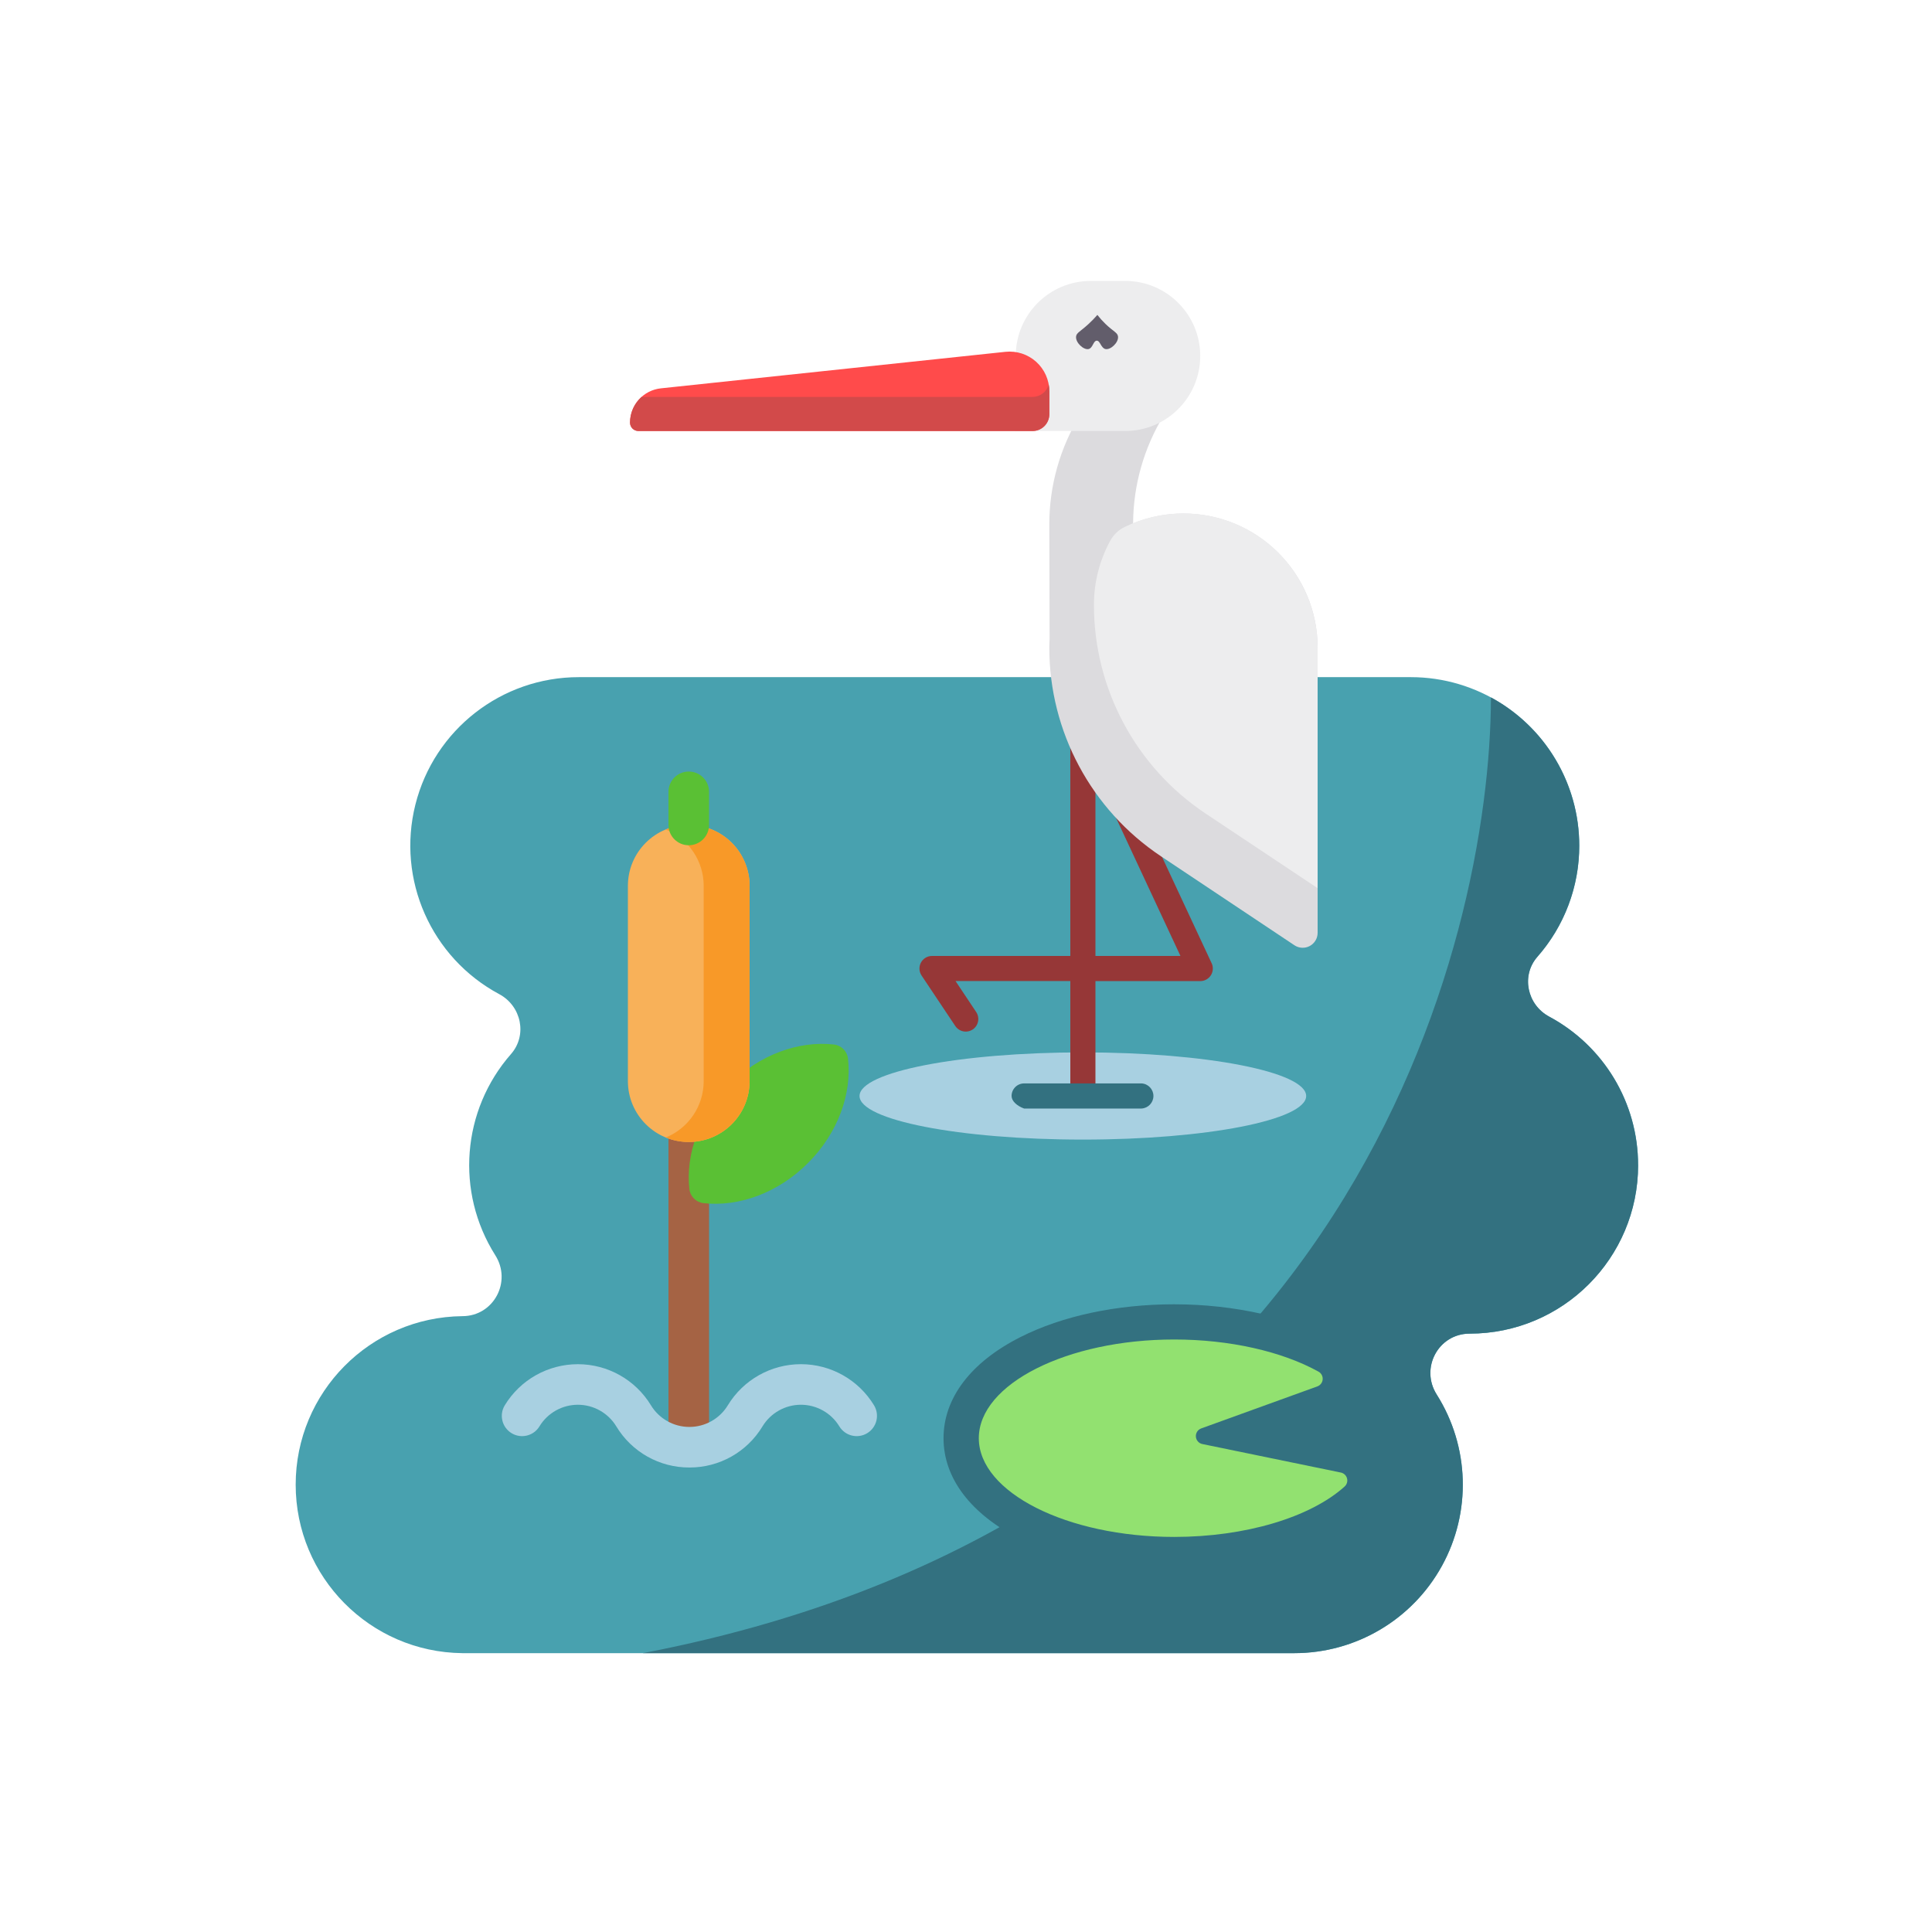
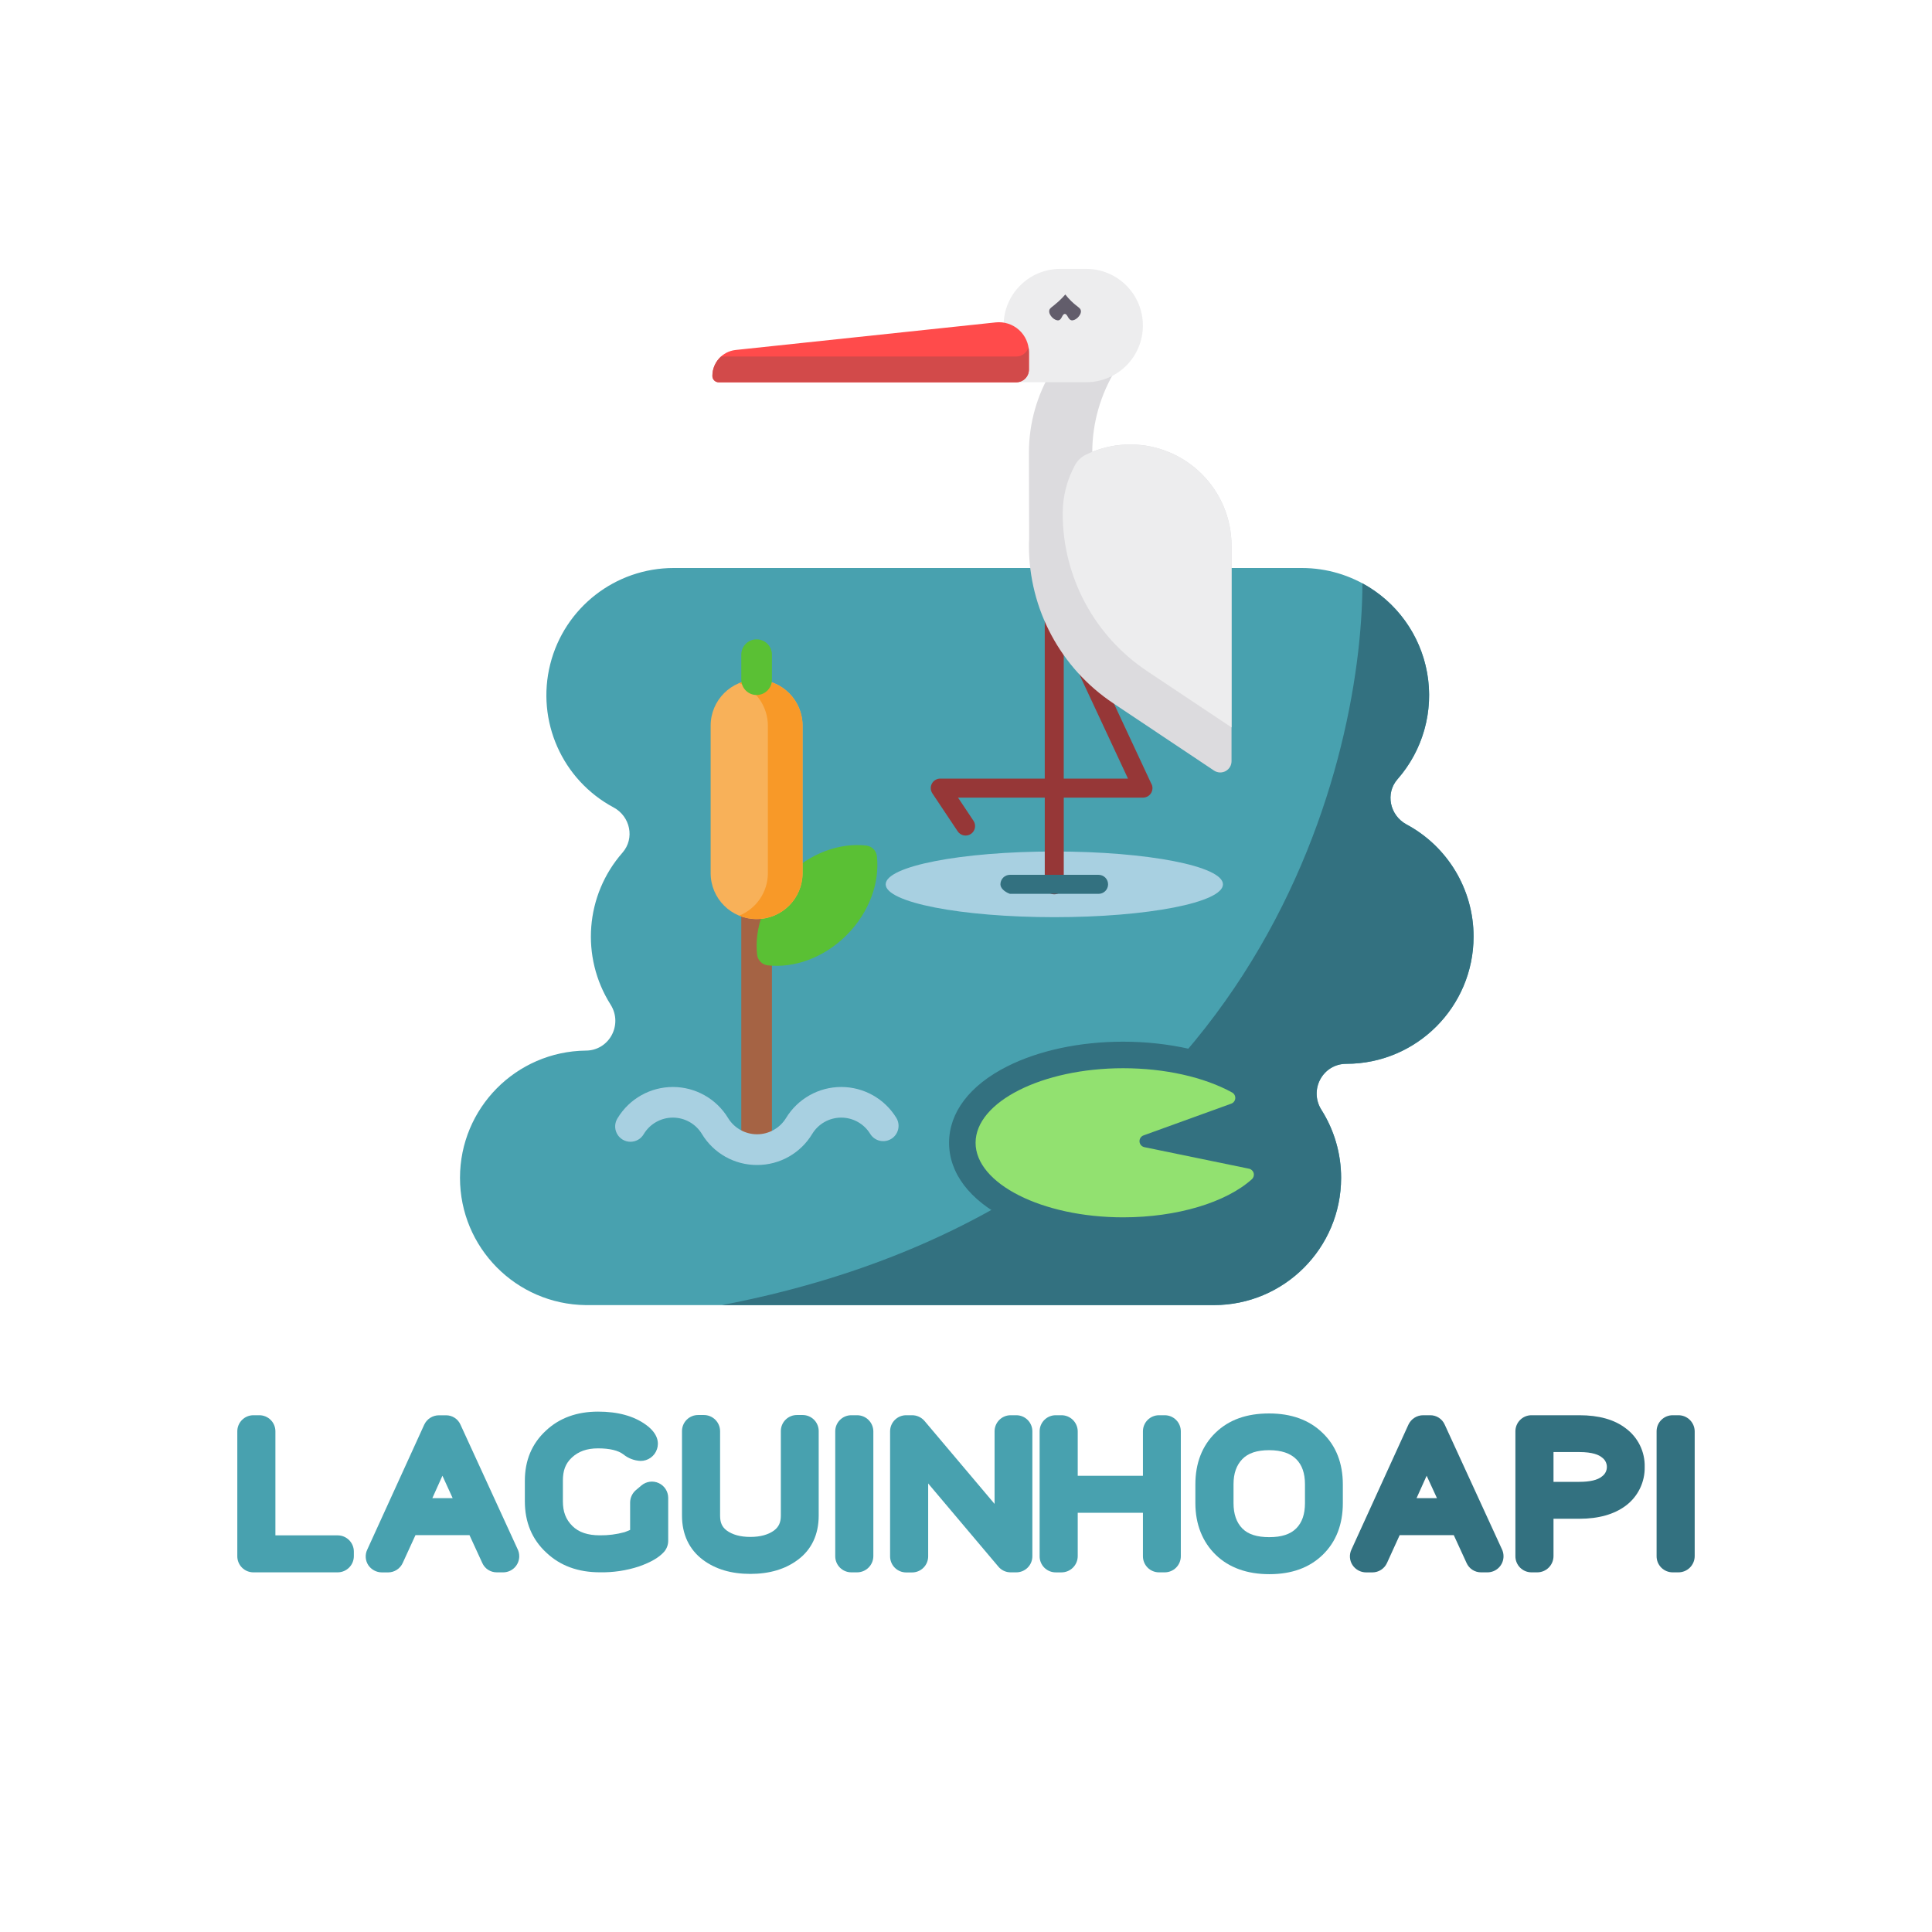
<svg xmlns="http://www.w3.org/2000/svg" id="Camada_1" data-name="Camada 1" viewBox="0 0 1000 1000">
  <defs>
    <style>.cls-1{fill:#48a1af;}.cls-2{fill:#337180;}.cls-3{fill:#a56344;}.cls-4{fill:#5ac034;}.cls-5{fill:#f8b159;}.cls-6{fill:#f89928;}.cls-7{fill:#a8d0e1;}.cls-8{fill:#92e170;}.cls-9{fill:#963737;}.cls-10{fill:#dcdbde;}.cls-11{fill:#ededee;}.cls-12{fill:#ff4b4b;}.cls-13{fill:#d24a4a;}.cls-14{fill:#625d6b;}</style>
  </defs>
  <g id="_Grupo_" data-name="&lt;Grupo&gt;">
-     <path id="_Caminho_" data-name="&lt;Caminho&gt;" class="cls-1" d="M847.89,603.08a87.23,87.23,0,0,1-87.22,87.21c-16.21,0-25.73,17.88-17,31.57a87.23,87.23,0,0,1-73.74,133.81H239.33a87.22,87.22,0,0,1,0-174.43c16.21,0,25.73-17.88,17-31.57a87.23,87.23,0,0,1,8.16-104.09c8.57-9.77,5.37-24.86-6.07-31a87.21,87.21,0,0,1,41.19-164.09H730.22a87.2,87.2,0,0,1,65.56,144.71c-8.56,9.78-5.36,24.87,6.09,31a87.72,87.72,0,0,1,33.28,31.47A86.85,86.85,0,0,1,847.89,603.08Z" />
-     <path id="_Caminho_2" data-name="&lt;Caminho&gt;" class="cls-2" d="M847.89,603.08a87.23,87.23,0,0,1-87.22,87.21c-16.21,0-25.73,17.88-17,31.57a87.23,87.23,0,0,1-73.74,133.81H332.71c367.76-70.45,438.8-369,439-494.7a87.32,87.32,0,0,1,45.71,76.73,86.82,86.82,0,0,1-21.65,57.5c-8.57,9.77-5.36,24.86,6.09,31a87.16,87.16,0,0,1,46,76.87Z" />
+     <path id="_Caminho_" data-name="&lt;Caminho&gt;" class="cls-1" d="M762.72,484.76a65.89,65.89,0,0,1-65.87,65.87c-12.24,0-19.43,13.5-12.87,23.84a65.73,65.73,0,0,1,10.18,35.18,65.88,65.88,0,0,1-65.87,65.87H303.15a65.87,65.87,0,0,1,0-131.73c12.24,0,19.43-13.5,12.87-23.84a65.87,65.87,0,0,1,6.17-78.61c6.47-7.38,4.05-18.77-4.59-23.41A65.86,65.86,0,0,1,348.7,294H673.86a65.86,65.86,0,0,1,49.51,109.28c-6.47,7.38-4,18.78,4.6,23.42a65.84,65.84,0,0,1,34.75,58.05Z" />
+     <path id="_Caminho_2" data-name="&lt;Caminho&gt;" class="cls-2" d="M762.72,484.76a65.89,65.89,0,0,1-65.87,65.87c-12.24,0-19.43,13.5-12.87,23.84a65.73,65.73,0,0,1,10.18,35.18,65.88,65.88,0,0,1-65.87,65.87H373.66C651.39,622.32,705,396.82,705.19,301.93A65.89,65.89,0,0,1,723.37,403.3c-6.47,7.37-4,18.77,4.6,23.41a65.84,65.84,0,0,1,34.75,58.05Z" />
    <g id="_Grupo_2" data-name="&lt;Grupo&gt;">
      <g id="_Grupo_3" data-name="&lt;Grupo&gt;">
        <g id="_Grupo_4" data-name="&lt;Grupo&gt;">
-           <path id="_Caminho_3" data-name="&lt;Caminho&gt;" class="cls-3" d="M356.48,758.59A10.5,10.5,0,0,1,346,748.1V559.59a10.5,10.5,0,0,1,21,0V748.1A10.5,10.5,0,0,1,356.48,758.59Z" />
+           <path id="_Caminho_3" data-name="&lt;Caminho&gt;" class="cls-3" d="M391.62,602.21a7.93,7.93,0,0,1-7.93-7.93V451.93a7.93,7.93,0,0,1,15.86,0V594.28A7.93,7.93,0,0,1,391.62,602.21Z" />
        </g>
        <g id="_Grupo_5" data-name="&lt;Grupo&gt;">
-           <path id="_Caminho_4" data-name="&lt;Caminho&gt;" class="cls-4" d="M418.19,602c-15.63,15.64-36,22.77-54.11,20.74a8.28,8.28,0,0,1-7.26-7.25c-2-18.08,5.1-38.49,20.73-54.12s36-22.77,54.12-20.73a8.26,8.26,0,0,1,7.25,7.25C441,566,433.82,586.39,418.19,602Z" />
+           <path id="_Caminho_4" data-name="&lt;Caminho&gt;" class="cls-4" d="M438.22,484c-11.81,11.8-27.21,17.19-40.86,15.66a6.24,6.24,0,0,1-5.48-5.48c-1.54-13.65,3.85-29.06,15.65-40.87s27.22-17.19,40.87-15.65a6.25,6.25,0,0,1,5.48,5.48C455.41,456.76,450,472.17,438.22,484Z" />
        </g>
-         <path id="_Caminho_5" data-name="&lt;Caminho&gt;" class="cls-5" d="M356.48,591.1h0A31.51,31.51,0,0,1,325,559.6V458.5A31.5,31.5,0,0,1,356.48,427h0A31.49,31.49,0,0,1,388,458.5V559.6A31.5,31.5,0,0,1,356.48,591.1Z" />
-         <path id="_Caminho_6" data-name="&lt;Caminho&gt;" class="cls-6" d="M388,458.5V559.59a31.52,31.52,0,0,1-43.39,29.18,31.49,31.49,0,0,0,19.62-29.18V458.5a31.51,31.51,0,0,0-19.62-29.17A31.51,31.51,0,0,1,388,458.5Z" />
+         <path id="_Caminho_5" data-name="&lt;Caminho&gt;" class="cls-5" d="M391.62,475.72h0a23.79,23.79,0,0,1-23.79-23.79V375.59a23.79,23.79,0,0,1,23.79-23.79h0a23.79,23.79,0,0,1,23.79,23.79v76.34A23.79,23.79,0,0,1,391.62,475.72Z" />
+         <path id="_Caminho_6" data-name="&lt;Caminho&gt;" class="cls-6" d="M415.4,375.59v76.34a23.8,23.8,0,0,1-32.76,22,23.77,23.77,0,0,0,14.81-22V375.59a23.84,23.84,0,0,0-14.81-22,23.8,23.8,0,0,1,32.76,22Z" />
        <g id="_Grupo_6" data-name="&lt;Grupo&gt;">
-           <path id="_Caminho_7" data-name="&lt;Caminho&gt;" class="cls-4" d="M356.48,437.5A10.5,10.5,0,0,1,346,427V409.85a10.5,10.5,0,0,1,21,0V427A10.5,10.5,0,0,1,356.48,437.5Z" />
+           <path id="_Caminho_7" data-name="&lt;Caminho&gt;" class="cls-4" d="M391.62,359.73a7.93,7.93,0,0,1-7.93-7.93V338.85a7.93,7.93,0,0,1,15.86,0V351.8A7.93,7.93,0,0,1,391.62,359.73Z" />
        </g>
      </g>
      <g id="_Grupo_7" data-name="&lt;Grupo&gt;">
        <g id="_Grupo_8" data-name="&lt;Grupo&gt;">
-           <path id="_Caminho_8" data-name="&lt;Caminho&gt;" class="cls-7" d="M356.82,759.58A44,44,0,0,1,319,738.3a23.27,23.27,0,0,0-39.79,0,10.5,10.5,0,1,1-17.94-10.92,44.27,44.27,0,0,1,75.66,0,23.27,23.27,0,0,0,39.79,0,44.27,44.27,0,0,1,75.67,0,10.5,10.5,0,0,1-17.94,10.92,23.27,23.27,0,0,0-39.79,0A44,44,0,0,1,356.82,759.58Z" />
+           <path id="_Caminho_8" data-name="&lt;Caminho&gt;" class="cls-7" d="M391.87,603a33.23,33.23,0,0,1-28.57-16.07,17.58,17.58,0,0,0-30.05,0,7.93,7.93,0,1,1-13.54-8.24,33.43,33.43,0,0,1,57.14,0,17.58,17.58,0,0,0,30,0,33.43,33.43,0,0,1,57.14,0,7.93,7.93,0,0,1-13.55,8.24,17.58,17.58,0,0,0-30.05,0A33.21,33.21,0,0,1,391.87,603Z" />
        </g>
      </g>
    </g>
    <g id="_Grupo_9" data-name="&lt;Grupo&gt;">
-       <path id="_Caminho_9" data-name="&lt;Caminho&gt;" class="cls-2" d="M607.71,813.71c-29.63,0-57.89-6-79.58-17-25.64-13-39.76-31.53-39.76-52.3s14.12-39.36,39.76-52.31c21.69-11,50-17,79.58-17,31.33,0,61.77,6.9,83.5,18.92A22.4,22.4,0,0,1,688,734.71l-13.49,4.88,23.12,4.76a22.4,22.4,0,0,1,10.51,38.56C686.72,802.2,649.18,813.71,607.71,813.71Z" />
-       <path id="_Caminho_10" data-name="&lt;Caminho&gt;" class="cls-8" d="M622.28,747.42,694,762.18a4.2,4.2,0,0,1,2,7.21c-17.72,16-51.41,26.12-88.23,26.12-55.48,0-101.14-23.06-101.14-51.1s45.66-51.09,101.14-51.09c28.57,0,55.66,6.11,74.69,16.64a4.21,4.21,0,0,1-.61,7.64l-60.1,21.75A4.21,4.21,0,0,0,622.28,747.42Z" />
+       <path id="_Caminho_9" data-name="&lt;Caminho&gt;" class="cls-2" d="M581.34,643.83c-22.38,0-43.72-4.55-60.1-12.83-19.36-9.78-30-23.81-30-39.5s10.66-29.72,30-39.5c16.38-8.27,37.72-12.83,60.1-12.83,23.66,0,46.65,5.21,63.06,14.29A16.92,16.92,0,0,1,642,584.17l-10.18,3.69,17.45,3.59a16.91,16.91,0,0,1,7.94,29.12C641,635.14,612.66,643.83,581.34,643.83Z" />
+       <path id="_Caminho_10" data-name="&lt;Caminho&gt;" class="cls-8" d="M592.34,593.77l54.12,11.14a3.17,3.17,0,0,1,1.51,5.45c-13.38,12.06-38.82,19.73-66.63,19.73-41.9,0-76.38-17.42-76.38-38.59s34.48-38.59,76.38-38.59c21.58,0,42,4.62,56.41,12.57a3.18,3.18,0,0,1-.46,5.77L591.9,587.68A3.17,3.17,0,0,0,592.34,593.77Z" />
    </g>
-     <path class="cls-7" d="M676.07,567.28c0,12.46-51.75,22.57-115.59,22.57S444.9,579.74,444.9,567.28s51.75-22.57,115.58-22.57S676.07,554.81,676.07,567.28Z" />
-     <path class="cls-9" d="M627.14,498.56,567,369.67v-.29a6.51,6.51,0,0,0-13,0V494.8h-71.6A6.51,6.51,0,0,0,477,504.92l17.36,26a6.51,6.51,0,1,0,10.83-7.22l-10.61-15.92H554v59.46a6.51,6.51,0,0,0,13,0V507.82h54.25a6.51,6.51,0,0,0,5.9-9.26ZM567,494.8V400.46l44,94.34Z" />
-     <path class="cls-10" d="M682,335.24V482.85a7.72,7.72,0,0,1-12,6.42L600.9,443.2a129.76,129.76,0,0,1-57.78-108h0c0-1.46.06-2.91.15-4.34l-.15-59.47A108.43,108.43,0,0,1,559,214.88V180.16h43.4v34.72a108.51,108.51,0,0,0-15.91,56,69.29,69.29,0,0,1,26-5.06h0A69.44,69.44,0,0,1,682,335.24Z" />
-     <path class="cls-11" d="M682,335.24V459.71l-58-38.63a129.76,129.76,0,0,1-57.78-108h0a69.09,69.09,0,0,1,8.44-33.19,17.08,17.08,0,0,1,7.49-7.15,69.09,69.09,0,0,1,30.36-7h0A69.44,69.44,0,0,1,682,335.24Zm-60.76-151h0a38.84,38.84,0,0,0-38.84-38.84H564.6a38.84,38.84,0,0,0-38.84,38.84v38.84H582.4A38.84,38.84,0,0,0,621.24,184.28Z" />
-     <path class="cls-12" d="M342.09,201l178.31-18.9a20.55,20.55,0,0,1,22.72,20.43v11.88a8.68,8.68,0,0,1-8.68,8.68h-204a4.34,4.34,0,0,1-4.34-4.34h0A17.85,17.85,0,0,1,342.09,201Z" />
-     <path class="cls-13" d="M542.82,199a20.39,20.39,0,0,1,.3,3.52v11.88a8.68,8.68,0,0,1-8.68,8.68h-204a4.34,4.34,0,0,1-4.34-4.34,17.79,17.79,0,0,1,6-13.31H534.44A8.68,8.68,0,0,0,542.82,199Z" />
-     <path class="cls-14" d="M563.49,167.64A57.79,57.79,0,0,0,568,163a43.74,43.74,0,0,0,4.17,4.64c4.14,4,6.25,4.47,6.51,6.51.4,3.1-3.83,7.1-6.51,6.51-2.35-.51-2.7-4.37-4.5-4.33s-2,3.79-4.18,4.33c-2.59.63-6.9-3.35-6.51-6.51C557.22,172.19,559.15,171.64,563.49,167.64Z" />
-     <path class="cls-2" d="M590.86,573.79H530.1c-3.86-1.41-6.51-3.95-6.51-6.51a6.51,6.51,0,0,1,6.51-6.51h60.76a6.51,6.51,0,0,1,0,13Z" />
+     <path class="cls-7" d="M633,457.73c0,9.41-39.08,17-87.28,17s-87.29-7.63-87.29-17,39.08-17,87.29-17S633,448.32,633,457.73Z" />
+     <path class="cls-9" d="M596,405.83,550.59,308.5v-.22a4.92,4.92,0,1,0-9.83,0V403H486.68a4.91,4.91,0,0,0-4.09,7.64L495.7,430.3a4.91,4.91,0,1,0,8.18-5.45l-8-12h44.89v44.9a4.92,4.92,0,1,0,9.83,0v-44.9h41a4.91,4.91,0,0,0,4.45-7ZM550.59,403V331.75L583.84,403Z" />
+     <path class="cls-10" d="M637.44,282.5V394a5.83,5.83,0,0,1-9.06,4.85L576.2,364a98,98,0,0,1-43.63-81.53h0c0-1.1,0-2.19.11-3.28l-.11-44.9a81.87,81.87,0,0,1,12-42.71V165.39h32.78v26.22a81.81,81.81,0,0,0-12,42.27A52.39,52.39,0,0,1,585,230.06h0A52.44,52.44,0,0,1,637.44,282.5Z" />
+     <path class="cls-11" d="M637.44,282.5v94l-43.76-29.18a98,98,0,0,1-43.63-81.52h0a52.23,52.23,0,0,1,6.37-25.07,12.85,12.85,0,0,1,5.66-5.4A52.23,52.23,0,0,1,585,230.06h0A52.43,52.43,0,0,1,637.44,282.5Zm-45.88-114h0a29.33,29.33,0,0,0-29.33-29.33H548.79a29.33,29.33,0,0,0-29.33,29.33v29.33h42.77A29.33,29.33,0,0,0,591.56,168.5Z" />
+     <path class="cls-12" d="M380.75,181.15l134.66-14.28a15.53,15.53,0,0,1,17.16,15.44v9a6.56,6.56,0,0,1-6.56,6.56H372a3.27,3.27,0,0,1-3.27-3.28h0A13.48,13.48,0,0,1,380.75,181.15Z" />
+     <path class="cls-13" d="M532.34,179.64a15.69,15.69,0,0,1,.23,2.67v9a6.56,6.56,0,0,1-6.56,6.56H372a3.27,3.27,0,0,1-3.27-3.28,13.44,13.44,0,0,1,4.51-10.05H526A6.56,6.56,0,0,0,532.34,179.64Z" />
+     <path class="cls-14" d="M548,155.93a44.13,44.13,0,0,0,3.4-3.5,33.4,33.4,0,0,0,3.15,3.5c3.12,3,4.72,3.38,4.92,4.92.3,2.34-2.9,5.36-4.92,4.92-1.77-.39-2-3.31-3.4-3.28s-1.48,2.87-3.15,3.28c-2,.47-5.21-2.54-4.92-4.92C543.21,159.37,544.67,159,548,155.93Z" />
+     <path class="cls-2" d="M568.62,462.65H522.73c-2.91-1.07-4.91-3-4.91-4.92a4.91,4.91,0,0,1,4.91-4.92h45.89a4.92,4.92,0,0,1,0,9.84Z" />
  </g>
+   <path class="cls-1" d="M142.55,740.88V794.7H174.8a8.39,8.39,0,0,1,8.35,8.35v2.44a8.39,8.39,0,0,1-8.35,8.35H131.18a8.31,8.31,0,0,1-8.35-8.35V740.88a8.32,8.32,0,0,1,8.35-8.36h3A8.32,8.32,0,0,1,142.55,740.88Z" />
+   <path class="cls-1" d="M267.83,801.66a8.46,8.46,0,0,1,.93,3.83,8.32,8.32,0,0,1-8.36,8.35h-3.24a8.13,8.13,0,0,1-7.54-4.87L243,794.58H215.05L208.44,809a8.32,8.32,0,0,1-7.54,4.87h-3.25a8.52,8.52,0,0,1-7.08-3.83,8.22,8.22,0,0,1-.46-8l29.46-64.61a8.42,8.42,0,0,1,7.66-4.88h3.59a8.12,8.12,0,0,1,7.54,4.88ZM234.3,775.44,229,763.84l-5.22,11.6Z" />
+   <path class="cls-1" d="M271.66,777.07V766.51c0-10.55,3.59-19.25,10.9-26,7-6.61,16.13-9.86,27-9.86,10.09,0,18.44,2.2,24.82,6.84s6.73,9.4,5.69,12.53a8.89,8.89,0,0,1-8.59,6.15,15.24,15.24,0,0,1-8.81-3.37c-2.67-2.08-7.19-3.13-13.11-3.13s-10.21,1.63-13.57,4.76-4.64,6.84-4.64,11.94v10.68c0,5.45,1.51,9.39,4.87,12.76s8.12,4.87,14.27,4.87a45.9,45.9,0,0,0,12.76-1.63c1.16-.46,2.2-.81,2.9-1.16V777.65a8.58,8.58,0,0,1,3-6.38l2.9-2.44a8.42,8.42,0,0,1,13.81,6.38V797.6a8.73,8.73,0,0,1-2.09,5.57c-2.67,3-6.85,5.45-13.11,7.65a61.17,61.17,0,0,1-20.18,3c-11.25,0-20.53-3.37-27.73-10.21C275.37,796.79,271.66,787.85,271.66,777.07Z" />
+   <path class="cls-1" d="M353,784.49V740.76a8.32,8.32,0,0,1,8.36-8.35h2.9a8.41,8.41,0,0,1,8.46,8.35v43.73c0,3.48.93,5.8,3.37,7.66,3,2.2,7.07,3.36,12.29,3.36s9.28-1.16,12.3-3.36c2.43-1.86,3.48-4.18,3.48-7.66V740.76a8.31,8.31,0,0,1,8.35-8.35h2.9a8.31,8.31,0,0,1,8.35,8.35v43.73c0,9.74-3.71,17.63-10.79,22.85-6.49,4.87-14.73,7.31-24.59,7.31s-18.09-2.44-24.59-7.31C356.69,802,353,794.12,353,784.49Z" />
+   <path class="cls-1" d="M432.32,805.49V740.88a8.32,8.32,0,0,1,8.35-8.36h2.9a8.42,8.42,0,0,1,8.47,8.36v64.61a8.42,8.42,0,0,1-8.47,8.35h-2.9A8.31,8.31,0,0,1,432.32,805.49Z" />
+   <path class="cls-1" d="M478.48,735.42l36.31,43V740.88a8.32,8.32,0,0,1,8.35-8.36H526a8.32,8.32,0,0,1,8.35,8.36v64.61a8.31,8.31,0,0,1-8.35,8.35h-2.9a8.22,8.22,0,0,1-6.38-3l-36.3-43v37.7a8.32,8.32,0,0,1-8.36,8.35h-3a8.31,8.31,0,0,1-8.35-8.35V740.88a8.32,8.32,0,0,1,8.35-8.36h3A8.47,8.47,0,0,1,478.48,735.42Z" />
+   <path class="cls-1" d="M538.11,805.49V740.88a8.32,8.32,0,0,1,8.35-8.36h2.9a8.42,8.42,0,0,1,8.47,8.36v23h33.75v-23a8.32,8.32,0,0,1,8.35-8.36h2.9a8.33,8.33,0,0,1,8.36,8.36v64.61a8.32,8.32,0,0,1-8.36,8.35h-2.9a8.31,8.31,0,0,1-8.35-8.35V783H557.83v22.51a8.42,8.42,0,0,1-8.47,8.35h-2.9A8.31,8.31,0,0,1,538.11,805.49Z" />
+   <path class="cls-1" d="M656.89,731.6c11.48,0,20.76,3.36,27.6,10,7.08,6.73,10.56,15.78,10.56,26.8V778c0,11-3.48,20.06-10.44,26.79s-16.12,10-27.61,10-20.88-3.37-27.72-10S618.72,789,618.72,778v-9.63c0-11,3.48-20.07,10.44-26.8S645.29,731.6,656.89,731.6Zm18.56,36.65c0-5.68-1.51-10-4.53-13s-7.65-4.64-14-4.64S646,752.13,643,755.26s-4.53,7.31-4.53,13V778c0,5.68,1.51,10,4.53,13.1s7.65,4.53,14,4.53,10.91-1.51,13.92-4.53,4.53-7.31,4.53-13.1Z" />
+   <path class="cls-2" d="M777.29,801.66a8.46,8.46,0,0,1,.93,3.83,8.31,8.31,0,0,1-8.35,8.35h-3.25a8.14,8.14,0,0,1-7.54-4.87l-6.61-14.39h-28L717.9,809a8.31,8.31,0,0,1-7.54,4.87h-3.25A8.49,8.49,0,0,1,700,810a8.22,8.22,0,0,1-.47-8L729,737.4a8.41,8.41,0,0,1,7.65-4.88h3.6a8.13,8.13,0,0,1,7.54,4.88Zm-33.52-26.22-5.34-11.6-5.22,11.6Z" />
+   <path class="cls-2" d="M817.43,732.52c10.09,0,18.09,2.21,24,6.73a24.14,24.14,0,0,1,9.86,20.07,24.46,24.46,0,0,1-9.86,20.07c-5.92,4.4-13.92,6.72-24,6.72H804.09v19.38a8.42,8.42,0,0,1-8.47,8.35h-2.9a8.31,8.31,0,0,1-8.35-8.35V740.88a8.32,8.32,0,0,1,8.35-8.36ZM804.09,767h13.34c5.45,0,9.51-.92,11.71-2.78a6,6,0,0,0,0-9.86c-1.5-1.27-4.75-2.78-11.71-2.78H804.09Z" />
+   <path class="cls-2" d="M857.45,805.49V740.88a8.32,8.32,0,0,1,8.35-8.36h2.9a8.42,8.42,0,0,1,8.47,8.36v64.61a8.42,8.42,0,0,1-8.47,8.35h-2.9A8.31,8.31,0,0,1,857.45,805.49Z" />
</svg>
